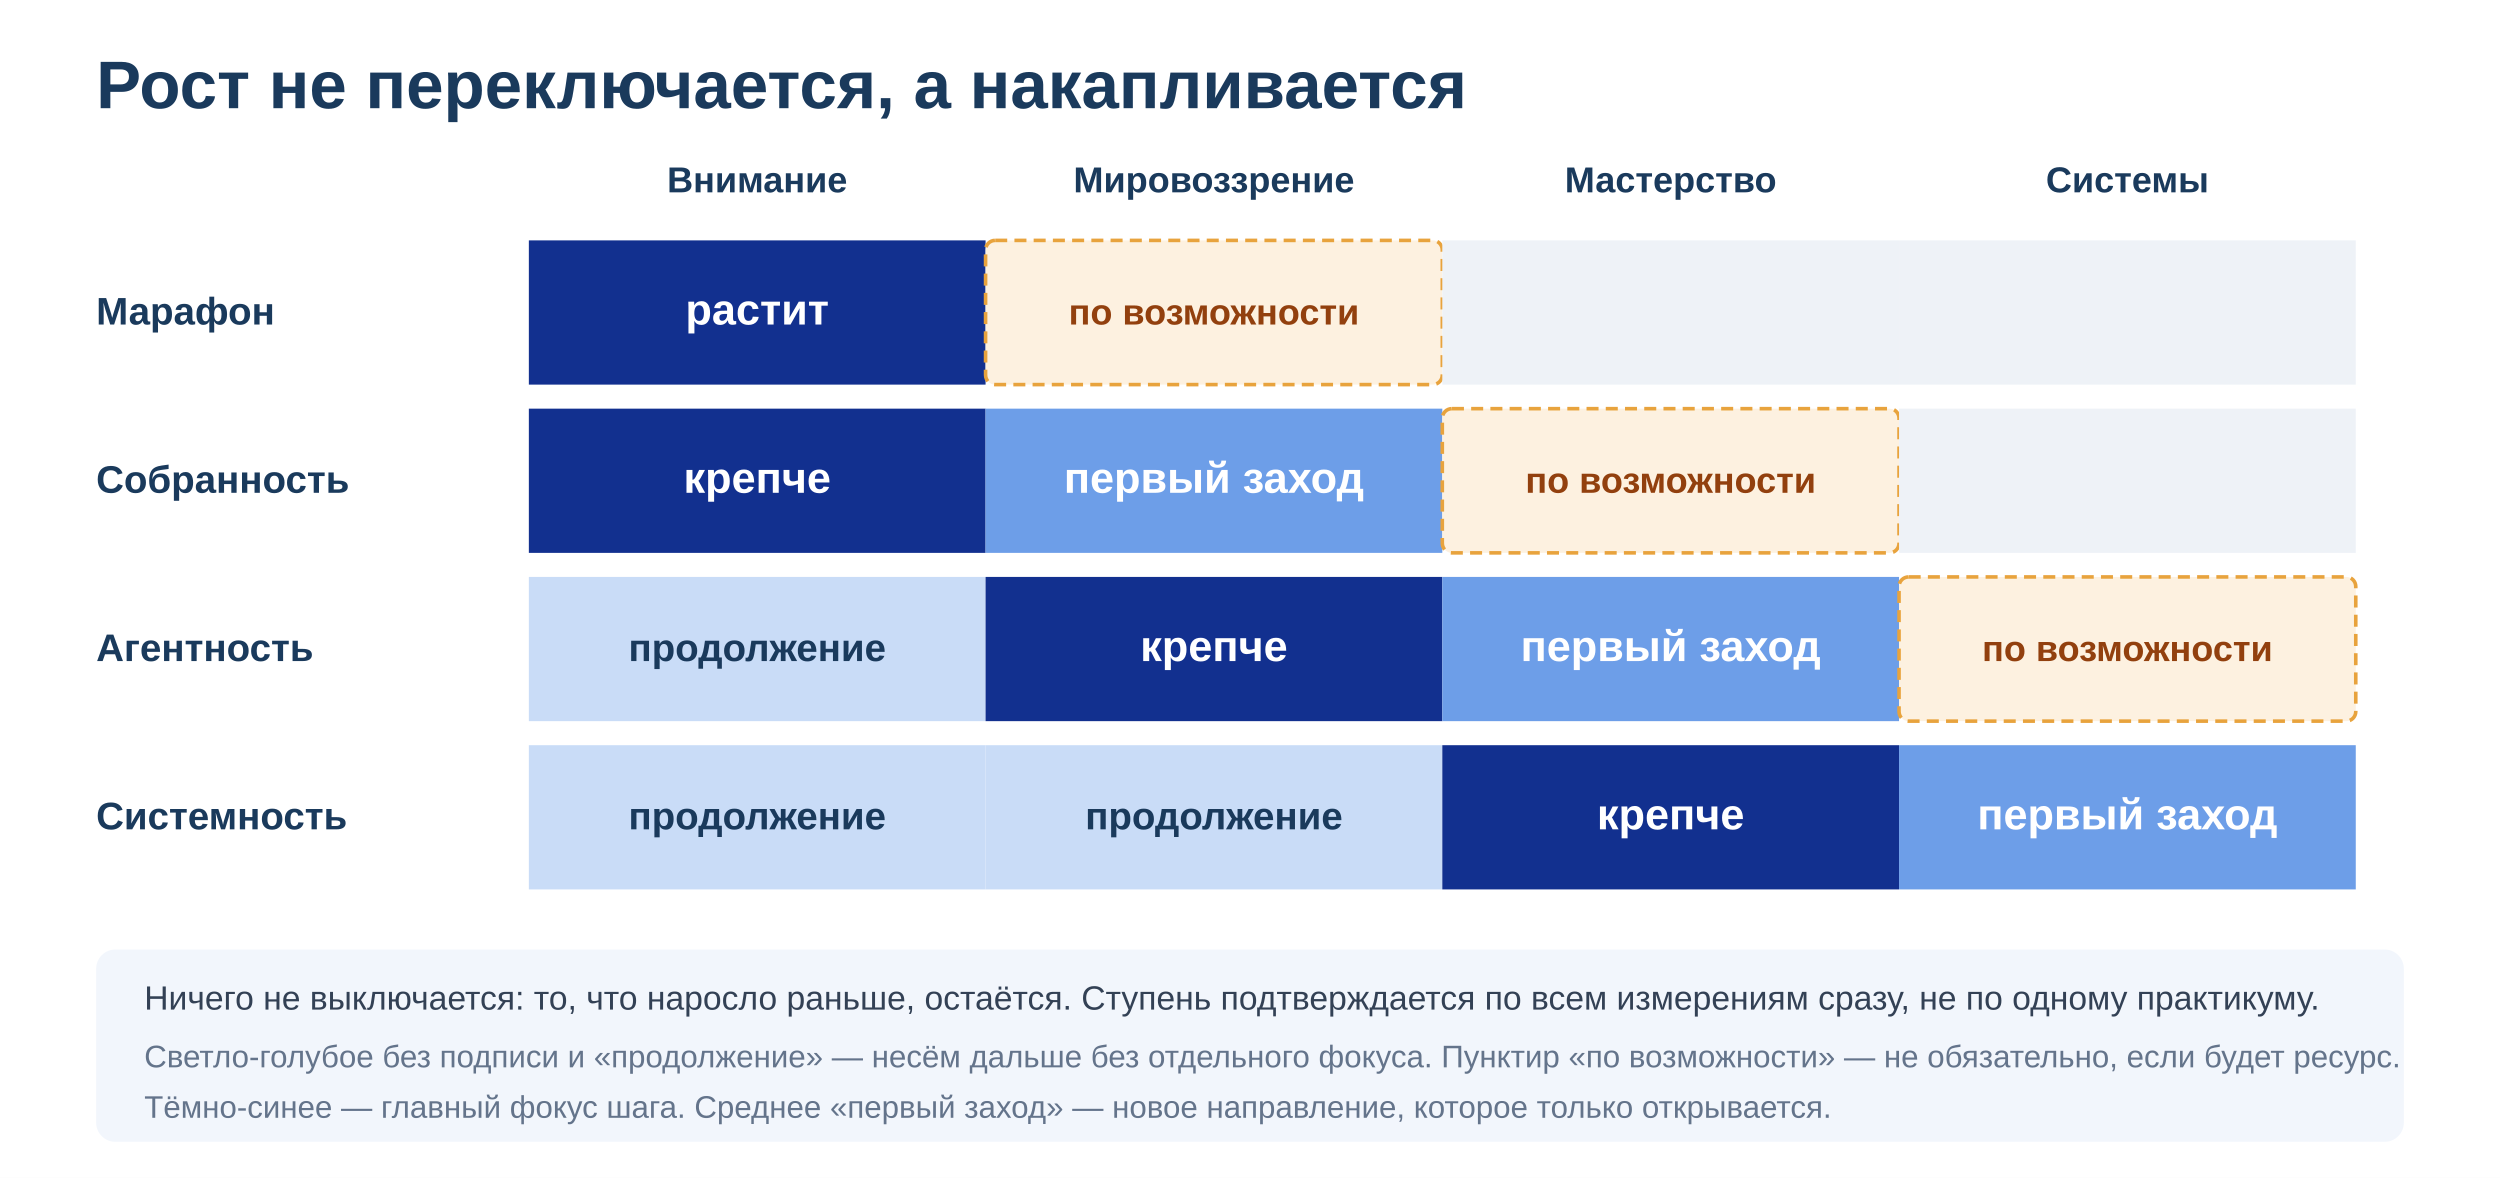
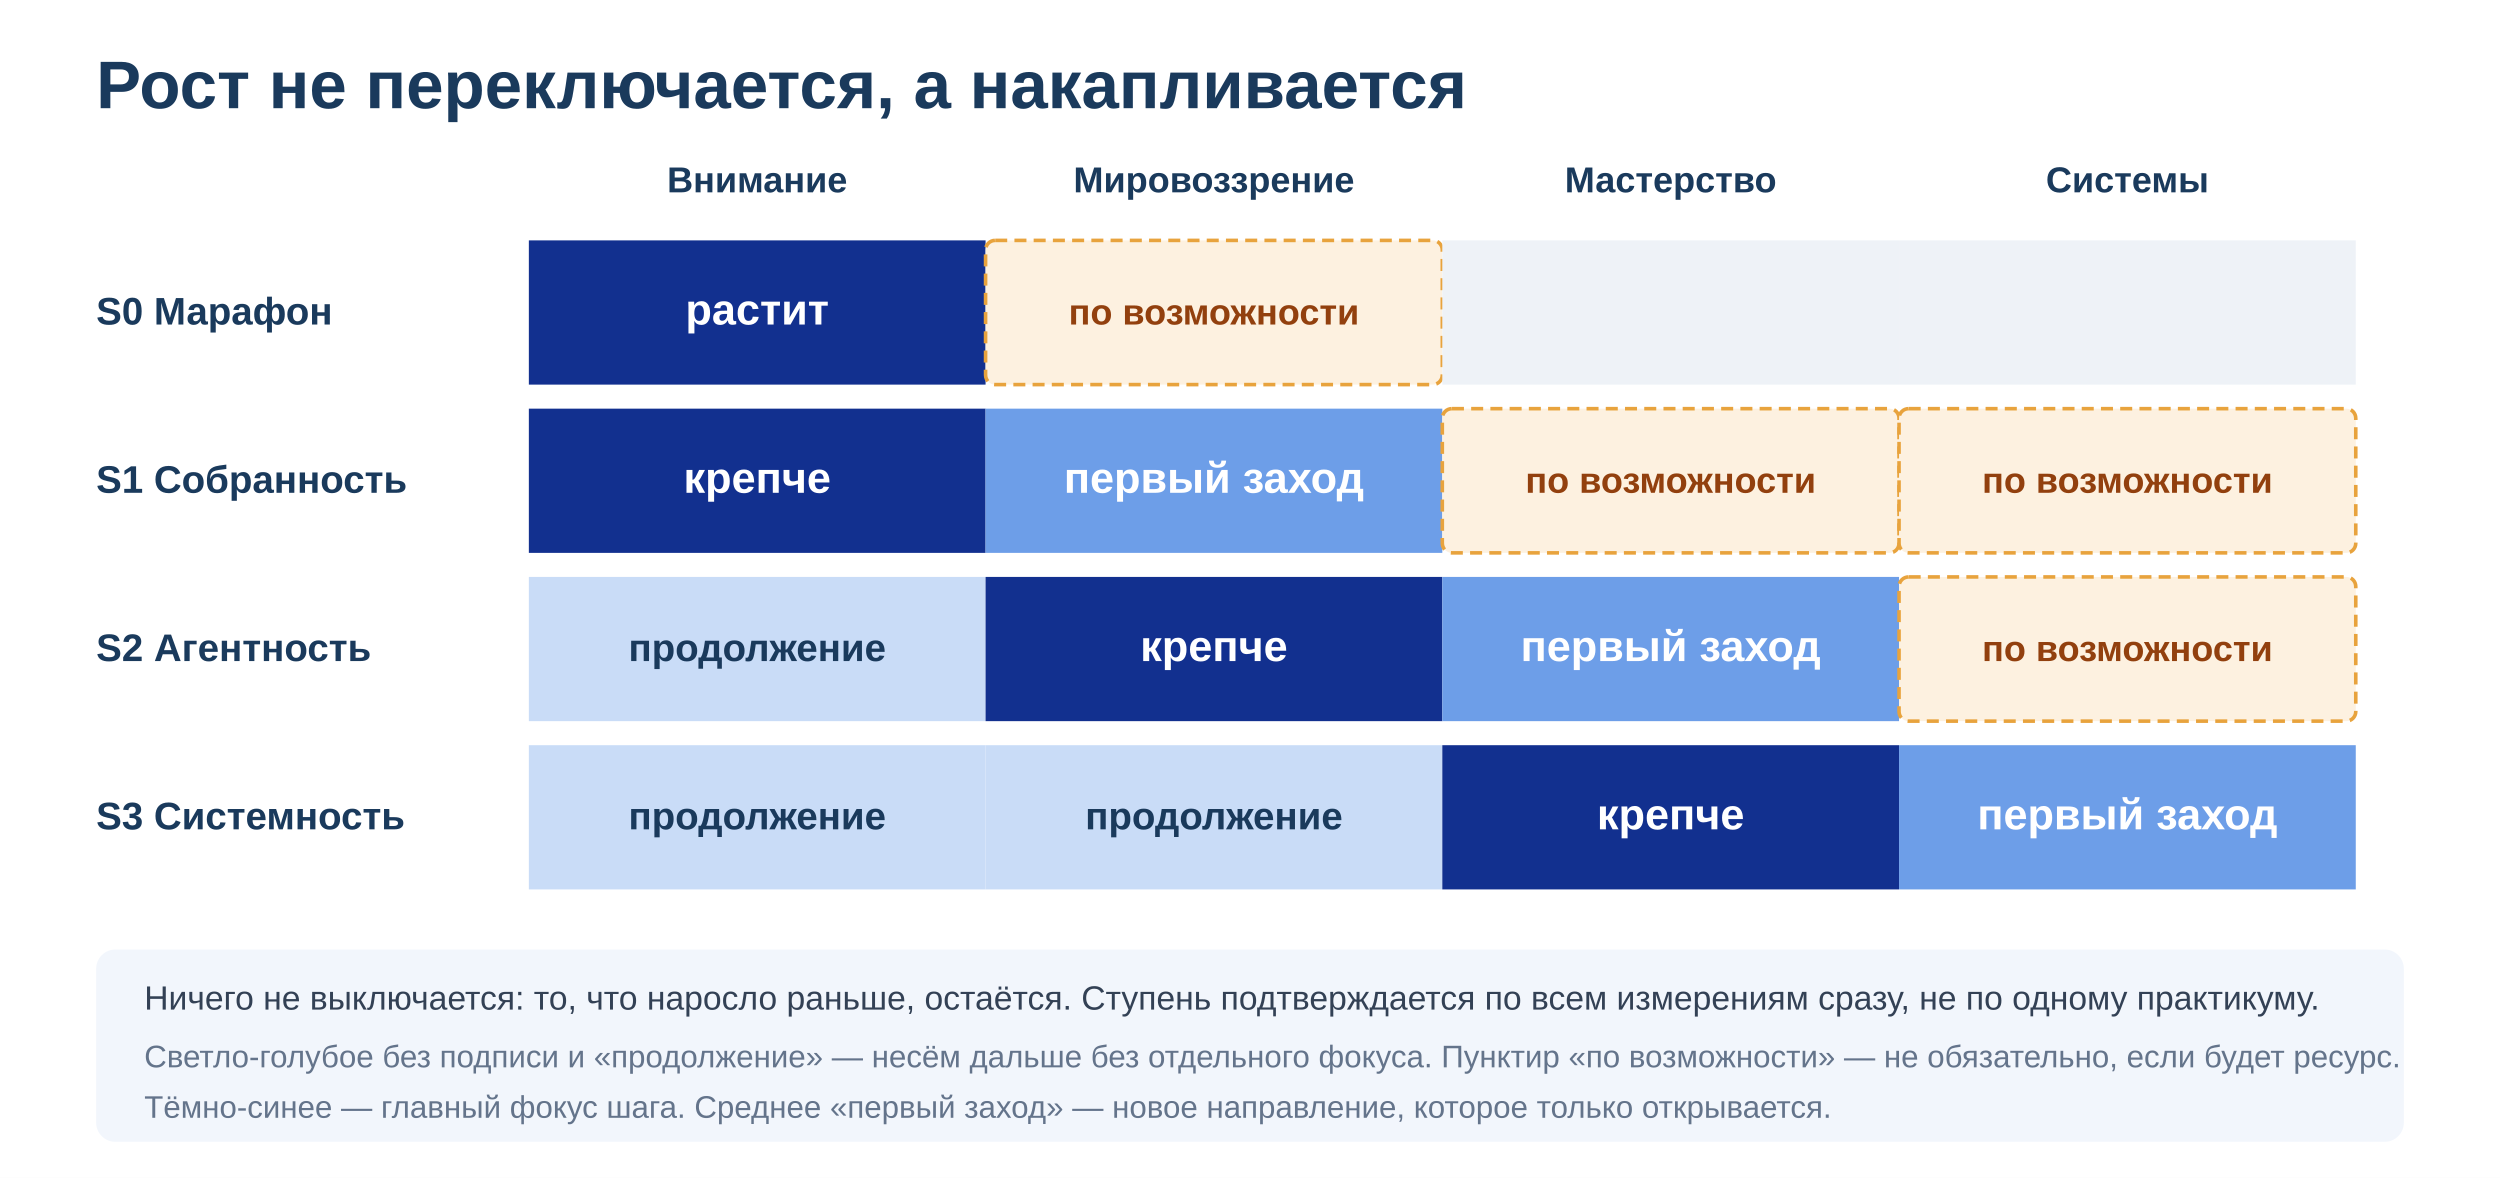
<svg xmlns="http://www.w3.org/2000/svg" viewBox="0 0 1040 490" font-family="Arial, sans-serif">
  <rect width="1040" height="490" fill="#ffffff" />
  <text x="40" y="45" font-size="28" font-weight="bold" fill="#1a3a5c">Рост не переключается, а накапливается</text>
  <g font-size="15" fill="#1a3a5c">
    <text x="315" y="80" text-anchor="middle" font-weight="bold">Внимание</text>
    <text x="505" y="80" text-anchor="middle" font-weight="bold">Мировоззрение</text>
    <text x="695" y="80" text-anchor="middle" font-weight="bold">Мастерство</text>
    <text x="885" y="80" text-anchor="middle" font-weight="bold">Системы</text>
  </g>
-   <text x="40" y="135" font-size="16" font-weight="bold" fill="#1a3a5c">Марафон</text>
+   <text x="40" y="135" font-size="16" font-weight="bold" fill="#1a3a5c">S0 Марафон</text>
  <rect x="220" y="100" width="190" height="60" fill="#12308f" />
  <text x="315" y="135" text-anchor="middle" fill="#ffffff" font-size="18" font-weight="bold">растит</text>
  <rect x="410" y="100" width="190" height="60" rx="4" fill="#fdf1e0" stroke="#e8a33d" stroke-width="1.5" stroke-dasharray="5,3" />
  <text x="505" y="135" text-anchor="middle" fill="#92400e" font-size="15" font-weight="bold">по возможности</text>
  <rect x="600" y="100" width="190" height="60" fill="#eef2f7" />
  <rect x="790" y="100" width="190" height="60" fill="#eef2f7" />
-   <text x="40" y="205" font-size="16" font-weight="bold" fill="#1a3a5c">Собранность</text>
+   <text x="40" y="205" font-size="16" font-weight="bold" fill="#1a3a5c">S1 Собранность</text>
  <rect x="220" y="170" width="190" height="60" fill="#12308f" />
  <text x="315" y="205" text-anchor="middle" fill="#ffffff" font-size="18" font-weight="bold">крепче</text>
  <rect x="410" y="170" width="190" height="60" fill="#6d9ee8" />
  <text x="505" y="205" text-anchor="middle" fill="#ffffff" font-size="18" font-weight="bold">первый заход</text>
  <rect x="600" y="170" width="190" height="60" rx="4" fill="#fdf1e0" stroke="#e8a33d" stroke-width="1.5" stroke-dasharray="5,3" />
  <text x="695" y="205" text-anchor="middle" fill="#92400e" font-size="15" font-weight="bold">по возможности</text>
-   <rect x="790" y="170" width="190" height="60" fill="#eef2f7" />
-   <text x="40" y="275" font-size="16" font-weight="bold" fill="#1a3a5c">Агентность</text>
+   <rect x="790" y="170" width="190" height="60" rx="4" fill="#fdf1e0" stroke="#e8a33d" stroke-width="1.5" stroke-dasharray="5,3" />
+   <text x="885" y="205" text-anchor="middle" fill="#92400e" font-size="15" font-weight="bold">по возможности</text>
+   <text x="40" y="275" font-size="16" font-weight="bold" fill="#1a3a5c">S2 Агентность</text>
  <rect x="220" y="240" width="190" height="60" fill="#c9dcf7" />
  <text x="315" y="275" text-anchor="middle" fill="#1a3a5c" font-size="16" font-weight="bold">продолжение</text>
  <rect x="410" y="240" width="190" height="60" fill="#12308f" />
  <text x="505" y="275" text-anchor="middle" fill="#ffffff" font-size="18" font-weight="bold">крепче</text>
  <rect x="600" y="240" width="190" height="60" fill="#6d9ee8" />
  <text x="695" y="275" text-anchor="middle" fill="#ffffff" font-size="18" font-weight="bold">первый заход</text>
  <rect x="790" y="240" width="190" height="60" rx="4" fill="#fdf1e0" stroke="#e8a33d" stroke-width="1.5" stroke-dasharray="5,3" />
  <text x="885" y="275" text-anchor="middle" fill="#92400e" font-size="15" font-weight="bold">по возможности</text>
-   <text x="40" y="345" font-size="16" font-weight="bold" fill="#1a3a5c">Системность</text>
+   <text x="40" y="345" font-size="16" font-weight="bold" fill="#1a3a5c">S3 Системность</text>
  <rect x="220" y="310" width="190" height="60" fill="#c9dcf7" />
  <text x="315" y="345" text-anchor="middle" fill="#1a3a5c" font-size="16" font-weight="bold">продолжение</text>
  <rect x="410" y="310" width="190" height="60" fill="#c9dcf7" />
  <text x="505" y="345" text-anchor="middle" fill="#1a3a5c" font-size="16" font-weight="bold">продолжение</text>
  <rect x="600" y="310" width="190" height="60" fill="#12308f" />
  <text x="695" y="345" text-anchor="middle" fill="#ffffff" font-size="18" font-weight="bold">крепче</text>
  <rect x="790" y="310" width="190" height="60" fill="#6d9ee8" />
  <text x="885" y="345" text-anchor="middle" fill="#ffffff" font-size="18" font-weight="bold">первый заход</text>
  <rect x="40" y="395" width="960" height="80" rx="8" fill="#f2f6fc" />
  <text x="60" y="420" font-size="14" fill="#334155">Ничего не выключается: то, что наросло раньше, остаётся. Ступень подтверждается по всем измерениям сразу, не по одному практикуму.</text>
  <text x="60" y="444" font-size="13" fill="#64748b">Светло-голубое без подписи и «продолжение» — несём дальше без отдельного фокуса. Пунктир «по возможности» — не обязательно, если будет ресурс.</text>
  <text x="60" y="465" font-size="13" fill="#64748b">Тёмно-синее — главный фокус шага. Среднее «первый заход» — новое направление, которое только открывается.</text>
</svg>
